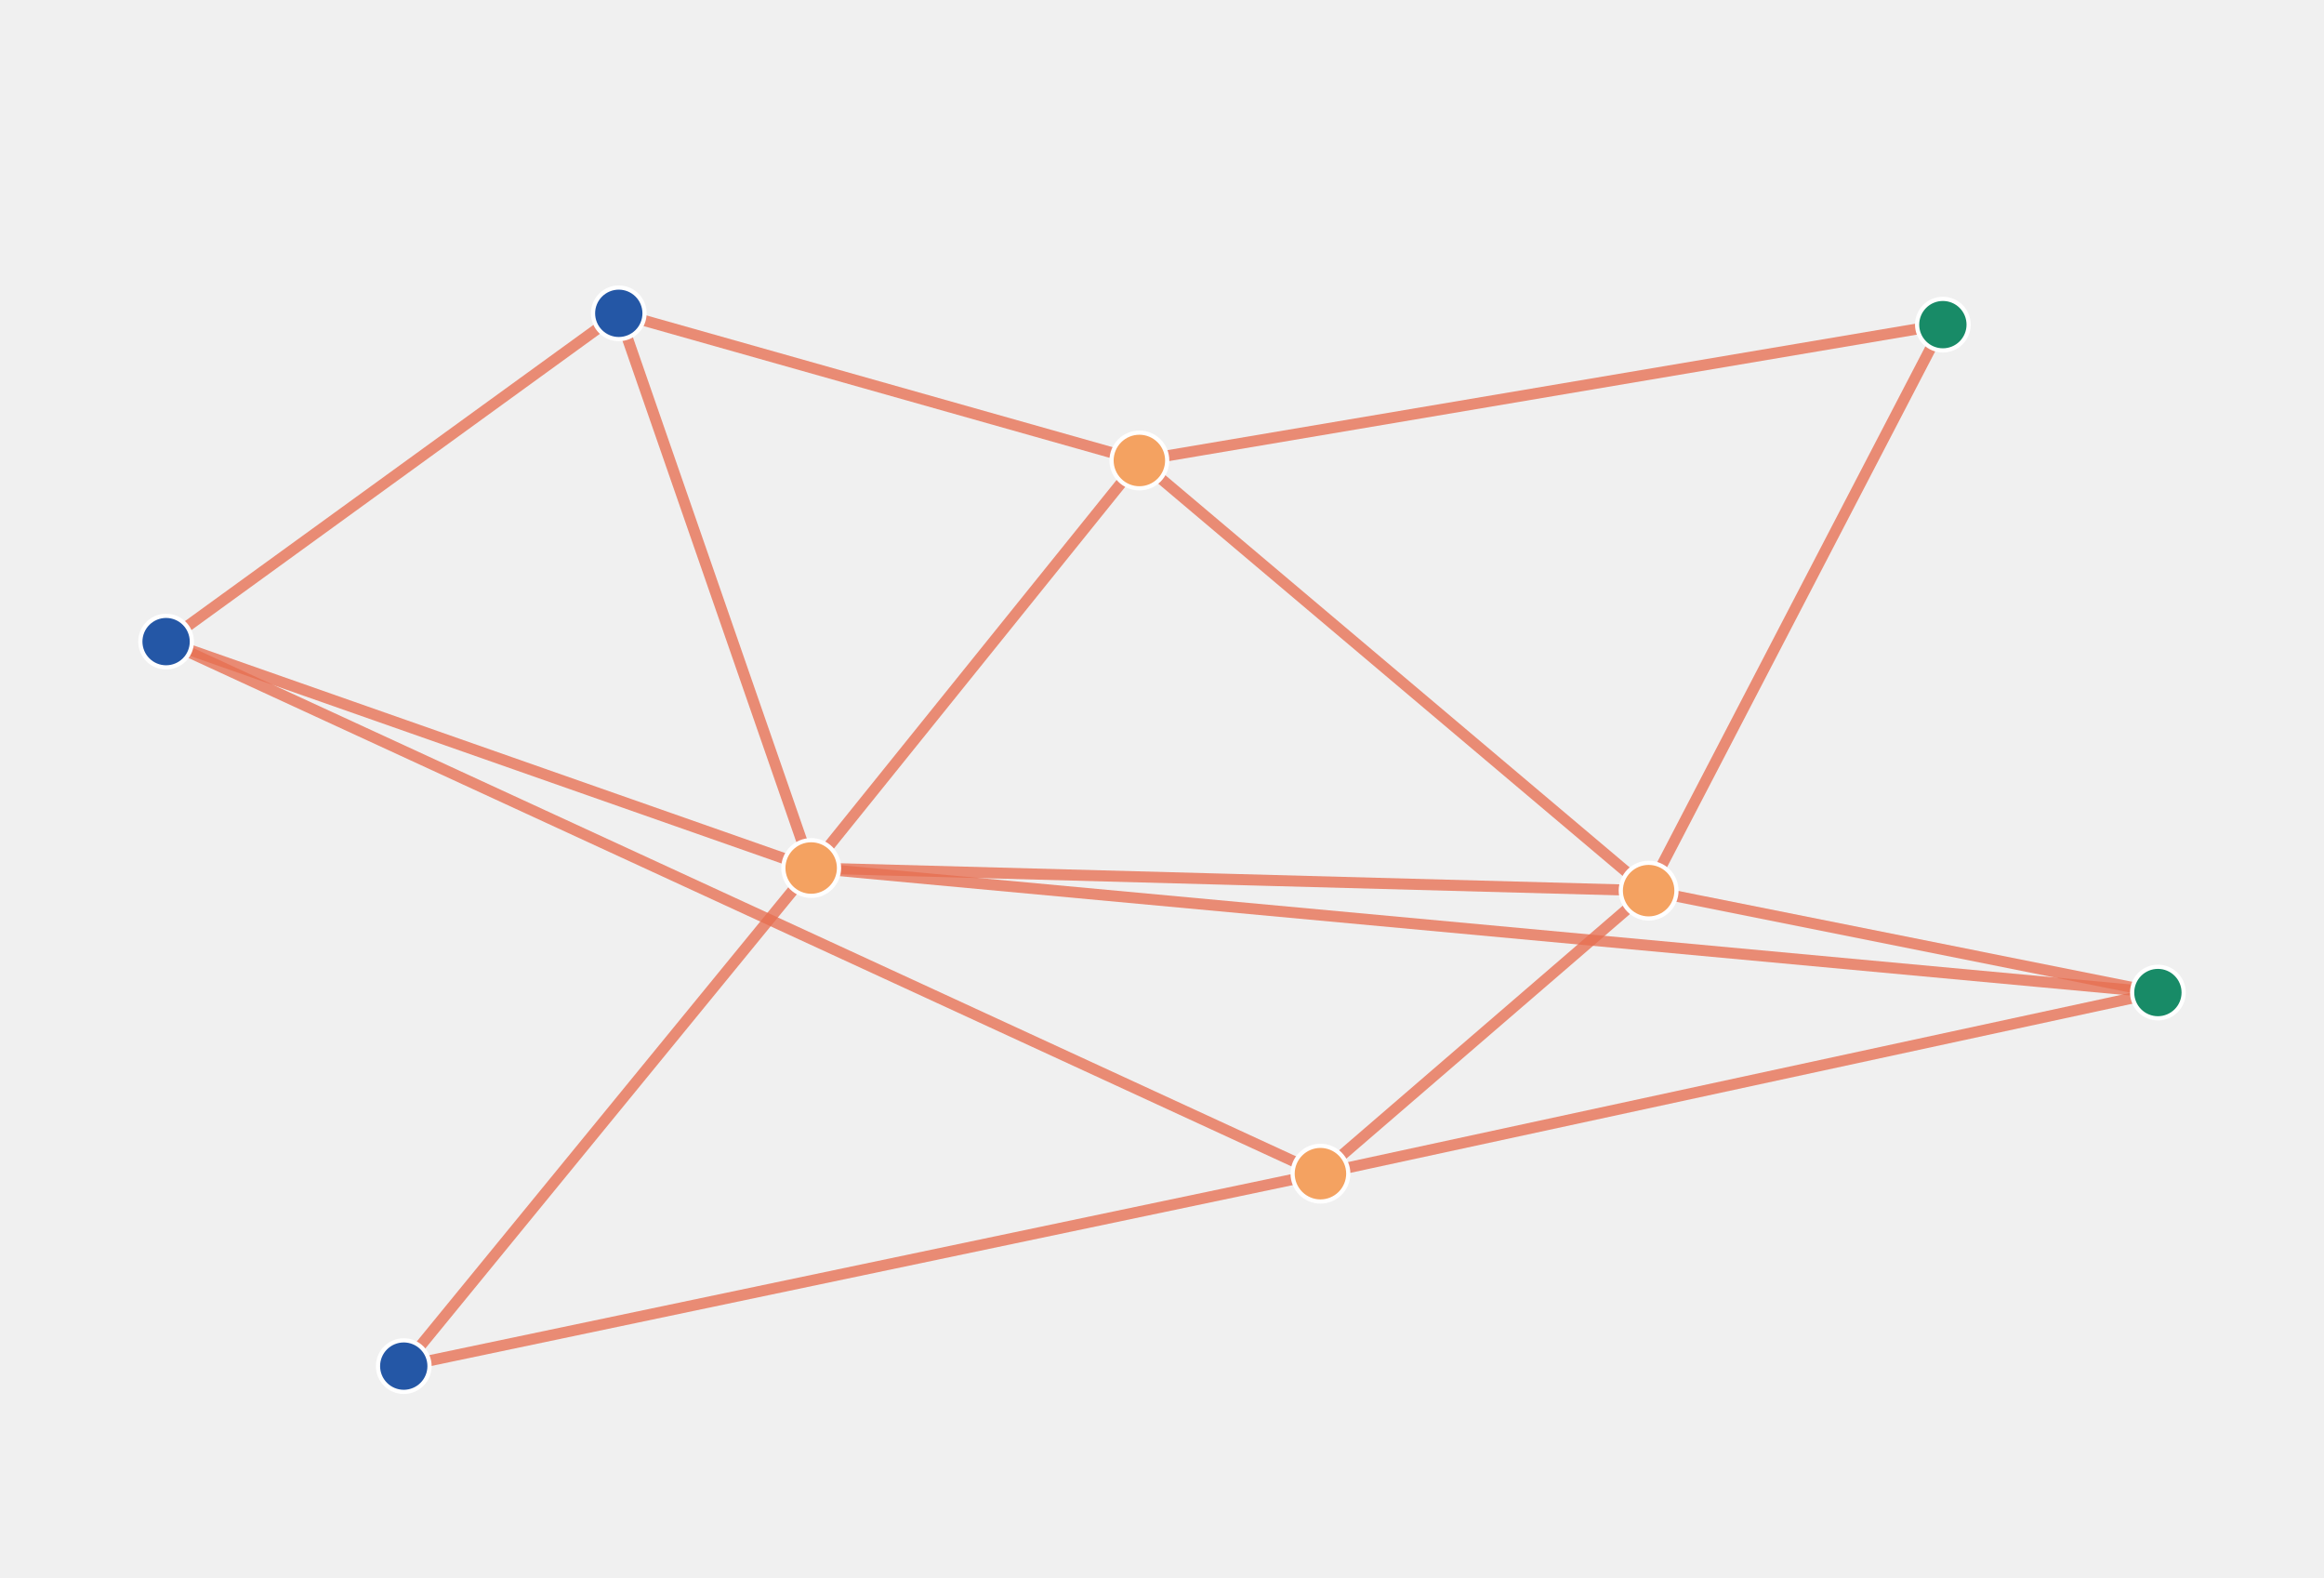
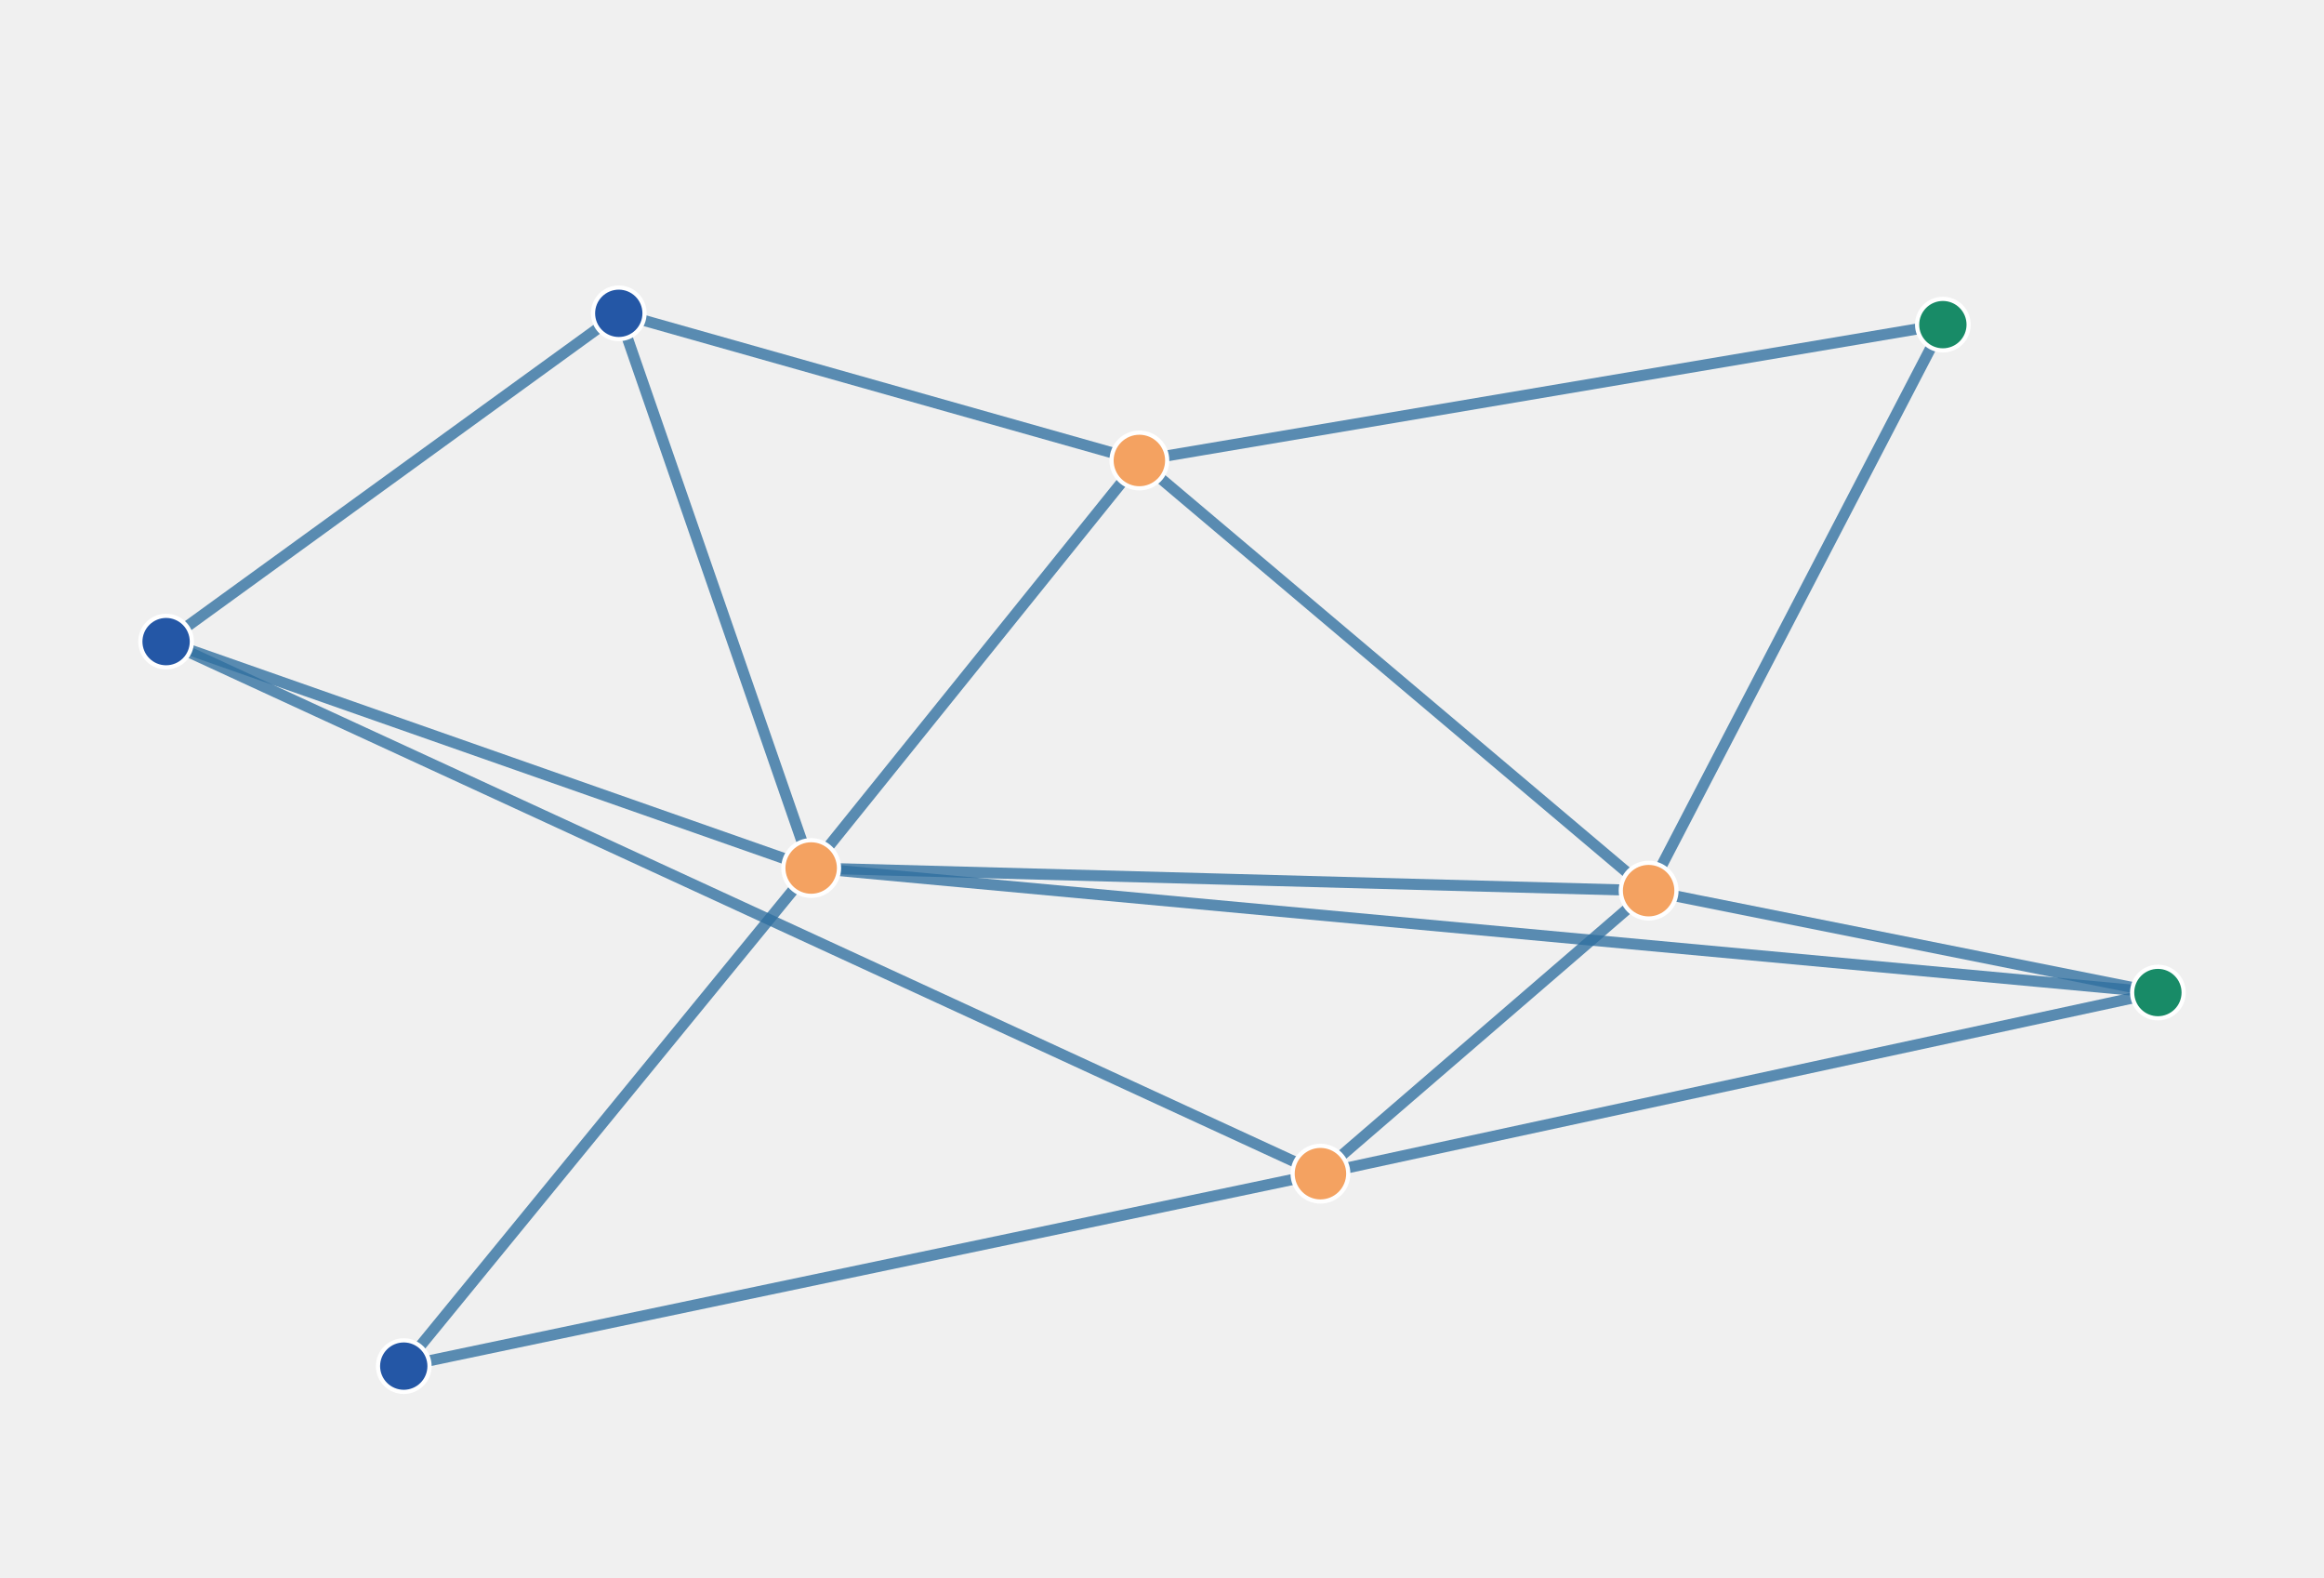
<svg xmlns="http://www.w3.org/2000/svg" xmlns:xlink="http://www.w3.org/1999/xlink" width="220.9pt" height="149.904pt" viewBox="0 0 220.9 149.904" version="1.1">
  <defs>
    <style type="text/css">*{stroke-linejoin: round; stroke-linecap: butt}</style>
  </defs>
  <g id="figure_1">
    <g id="patch_1">
      <path d="M -0 149.904 L 220.9 149.904 L 220.9 0 L -0 0 L -0 149.904 z " style="fill: none" />
    </g>
    <g id="axes_1">
      <g id="line2d_1">
-         <path d="M 15.788 60.968 L 58.816 29.773 " clip-path="url(#pba7db36d20)" style="fill: none; stroke: #e76f51; stroke-opacity: 0.78; stroke-width: 1.05; stroke-linecap: square" />
+         <path d="M 15.788 60.968 L 58.816 29.773 " clip-path="url(#pdd118e48d4)" style="fill: none; stroke: #2f6f9f; stroke-opacity: 0.78; stroke-width: 1.05; stroke-linecap: square" />
      </g>
      <g id="line2d_2">
-         <path d="M 15.788 60.968 L 77.103 82.482 " clip-path="url(#pba7db36d20)" style="fill: none; stroke: #e76f51; stroke-opacity: 0.78; stroke-width: 1.05; stroke-linecap: square" />
+         <path d="M 15.788 60.968 L 77.103 82.482 " clip-path="url(#pdd118e48d4)" style="fill: none; stroke: #2f6f9f; stroke-opacity: 0.78; stroke-width: 1.05; stroke-linecap: square" />
      </g>
      <g id="line2d_3">
-         <path d="M 15.788 60.968 L 125.51 111.526 " clip-path="url(#pba7db36d20)" style="fill: none; stroke: #e76f51; stroke-opacity: 0.78; stroke-width: 1.05; stroke-linecap: square" />
+         <path d="M 15.788 60.968 L 125.51 111.526 " clip-path="url(#pdd118e48d4)" style="fill: none; stroke: #2f6f9f; stroke-opacity: 0.78; stroke-width: 1.05; stroke-linecap: square" />
      </g>
      <g id="line2d_4">
-         <path d="M 38.378 129.813 L 77.103 82.482 " clip-path="url(#pba7db36d20)" style="fill: none; stroke: #e76f51; stroke-opacity: 0.78; stroke-width: 1.05; stroke-linecap: square" />
+         <path d="M 38.378 129.813 L 77.103 82.482 " clip-path="url(#pdd118e48d4)" style="fill: none; stroke: #2f6f9f; stroke-opacity: 0.78; stroke-width: 1.05; stroke-linecap: square" />
      </g>
      <g id="line2d_5">
-         <path d="M 38.378 129.813 L 125.51 111.526 " clip-path="url(#pba7db36d20)" style="fill: none; stroke: #e76f51; stroke-opacity: 0.78; stroke-width: 1.05; stroke-linecap: square" />
+         <path d="M 38.378 129.813 L 125.51 111.526 " clip-path="url(#pdd118e48d4)" style="fill: none; stroke: #2f6f9f; stroke-opacity: 0.78; stroke-width: 1.05; stroke-linecap: square" />
      </g>
      <g id="line2d_6">
-         <path d="M 58.816 29.773 L 77.103 82.482 " clip-path="url(#pba7db36d20)" style="fill: none; stroke: #e76f51; stroke-opacity: 0.78; stroke-width: 1.05; stroke-linecap: square" />
+         <path d="M 58.816 29.773 L 77.103 82.482 " clip-path="url(#pdd118e48d4)" style="fill: none; stroke: #2f6f9f; stroke-opacity: 0.78; stroke-width: 1.05; stroke-linecap: square" />
      </g>
      <g id="line2d_7">
-         <path d="M 58.816 29.773 L 108.299 43.757 " clip-path="url(#pba7db36d20)" style="fill: none; stroke: #e76f51; stroke-opacity: 0.78; stroke-width: 1.05; stroke-linecap: square" />
+         <path d="M 58.816 29.773 L 108.299 43.757 " clip-path="url(#pdd118e48d4)" style="fill: none; stroke: #2f6f9f; stroke-opacity: 0.78; stroke-width: 1.05; stroke-linecap: square" />
      </g>
      <g id="line2d_8">
-         <path d="M 77.103 82.482 L 108.299 43.757 " clip-path="url(#pba7db36d20)" style="fill: none; stroke: #e76f51; stroke-opacity: 0.78; stroke-width: 1.05; stroke-linecap: square" />
+         <path d="M 77.103 82.482 L 108.299 43.757 " clip-path="url(#pdd118e48d4)" style="fill: none; stroke: #2f6f9f; stroke-opacity: 0.78; stroke-width: 1.05; stroke-linecap: square" />
      </g>
      <g id="line2d_9">
-         <path d="M 77.103 82.482 L 156.705 84.633 " clip-path="url(#pba7db36d20)" style="fill: none; stroke: #e76f51; stroke-opacity: 0.78; stroke-width: 1.05; stroke-linecap: square" />
+         <path d="M 77.103 82.482 L 156.705 84.633 " clip-path="url(#pdd118e48d4)" style="fill: none; stroke: #2f6f9f; stroke-opacity: 0.78; stroke-width: 1.05; stroke-linecap: square" />
      </g>
      <g id="line2d_10">
-         <path d="M 77.103 82.482 L 205.112 94.315 " clip-path="url(#pba7db36d20)" style="fill: none; stroke: #e76f51; stroke-opacity: 0.78; stroke-width: 1.05; stroke-linecap: square" />
+         <path d="M 77.103 82.482 L 205.112 94.315 " clip-path="url(#pdd118e48d4)" style="fill: none; stroke: #2f6f9f; stroke-opacity: 0.78; stroke-width: 1.05; stroke-linecap: square" />
      </g>
      <g id="line2d_11">
-         <path d="M 108.299 43.757 L 156.705 84.633 " clip-path="url(#pba7db36d20)" style="fill: none; stroke: #e76f51; stroke-opacity: 0.78; stroke-width: 1.05; stroke-linecap: square" />
+         <path d="M 108.299 43.757 L 156.705 84.633 " clip-path="url(#pdd118e48d4)" style="fill: none; stroke: #2f6f9f; stroke-opacity: 0.78; stroke-width: 1.05; stroke-linecap: square" />
      </g>
      <g id="line2d_12">
-         <path d="M 108.299 43.757 L 184.674 30.848 " clip-path="url(#pba7db36d20)" style="fill: none; stroke: #e76f51; stroke-opacity: 0.78; stroke-width: 1.05; stroke-linecap: square" />
+         <path d="M 108.299 43.757 L 184.674 30.848 " clip-path="url(#pdd118e48d4)" style="fill: none; stroke: #2f6f9f; stroke-opacity: 0.78; stroke-width: 1.05; stroke-linecap: square" />
      </g>
      <g id="line2d_13">
-         <path d="M 125.51 111.526 L 156.705 84.633 " clip-path="url(#pba7db36d20)" style="fill: none; stroke: #e76f51; stroke-opacity: 0.78; stroke-width: 1.05; stroke-linecap: square" />
+         <path d="M 125.51 111.526 L 156.705 84.633 " clip-path="url(#pdd118e48d4)" style="fill: none; stroke: #2f6f9f; stroke-opacity: 0.78; stroke-width: 1.05; stroke-linecap: square" />
      </g>
      <g id="line2d_14">
-         <path d="M 125.51 111.526 L 205.112 94.315 " clip-path="url(#pba7db36d20)" style="fill: none; stroke: #e76f51; stroke-opacity: 0.78; stroke-width: 1.05; stroke-linecap: square" />
+         <path d="M 125.51 111.526 L 205.112 94.315 " clip-path="url(#pdd118e48d4)" style="fill: none; stroke: #2f6f9f; stroke-opacity: 0.78; stroke-width: 1.05; stroke-linecap: square" />
      </g>
      <g id="line2d_15">
-         <path d="M 156.705 84.633 L 184.674 30.848 " clip-path="url(#pba7db36d20)" style="fill: none; stroke: #e76f51; stroke-opacity: 0.78; stroke-width: 1.05; stroke-linecap: square" />
+         <path d="M 156.705 84.633 L 184.674 30.848 " clip-path="url(#pdd118e48d4)" style="fill: none; stroke: #2f6f9f; stroke-opacity: 0.78; stroke-width: 1.05; stroke-linecap: square" />
      </g>
      <g id="line2d_16">
-         <path d="M 156.705 84.633 L 205.112 94.315 " clip-path="url(#pba7db36d20)" style="fill: none; stroke: #e76f51; stroke-opacity: 0.78; stroke-width: 1.05; stroke-linecap: square" />
+         <path d="M 156.705 84.633 L 205.112 94.315 " clip-path="url(#pdd118e48d4)" style="fill: none; stroke: #2f6f9f; stroke-opacity: 0.78; stroke-width: 1.05; stroke-linecap: square" />
      </g>
      <g id="PathCollection_1">
        <defs>
-           <path id="m03c0a19ac9" d="M 0 2.449 C 0.65 2.449 1.273 2.191 1.732 1.732 C 2.191 1.273 2.449 0.65 2.449 0 C 2.449 -0.65 2.191 -1.273 1.732 -1.732 C 1.273 -2.191 0.65 -2.449 0 -2.449 C -0.65 -2.449 -1.273 -2.191 -1.732 -1.732 C -2.191 -1.273 -2.449 -0.65 -2.449 0 C -2.449 0.65 -2.191 1.273 -1.732 1.732 C -1.273 2.191 -0.65 2.449 0 2.449 z " style="stroke: #ffffff; stroke-width: 0.4" />
+           <path id="m243b03a6a1" d="M 0 2.449 C 0.65 2.449 1.273 2.191 1.732 1.732 C 2.191 1.273 2.449 0.65 2.449 0 C 2.449 -0.65 2.191 -1.273 1.732 -1.732 C 1.273 -2.191 0.65 -2.449 0 -2.449 C -0.65 -2.449 -1.273 -2.191 -1.732 -1.732 C -2.191 -1.273 -2.449 -0.65 -2.449 0 C -2.449 0.65 -2.191 1.273 -1.732 1.732 C -1.273 2.191 -0.65 2.449 0 2.449 z " style="stroke: #ffffff; stroke-width: 0.4" />
        </defs>
-         <g clip-path="url(#pba7db36d20)">
-           <use xlink:href="#m03c0a19ac9" x="15.788" y="60.968" style="fill: #2457a6; stroke: #ffffff; stroke-width: 0.4" />
-           <use xlink:href="#m03c0a19ac9" x="38.378" y="129.813" style="fill: #2457a6; stroke: #ffffff; stroke-width: 0.4" />
-           <use xlink:href="#m03c0a19ac9" x="58.816" y="29.773" style="fill: #2457a6; stroke: #ffffff; stroke-width: 0.4" />
+         <g clip-path="url(#pdd118e48d4)">
+           <use xlink:href="#m243b03a6a1" x="15.788" y="60.968" style="fill: #2457a6; stroke: #ffffff; stroke-width: 0.4" />
+           <use xlink:href="#m243b03a6a1" x="38.378" y="129.813" style="fill: #2457a6; stroke: #ffffff; stroke-width: 0.4" />
+           <use xlink:href="#m243b03a6a1" x="58.816" y="29.773" style="fill: #2457a6; stroke: #ffffff; stroke-width: 0.4" />
        </g>
      </g>
      <g id="PathCollection_2">
        <defs>
-           <path id="m9004a8c564" d="M 0 2.449 C 0.65 2.449 1.273 2.191 1.732 1.732 C 2.191 1.273 2.449 0.65 2.449 0 C 2.449 -0.65 2.191 -1.273 1.732 -1.732 C 1.273 -2.191 0.65 -2.449 0 -2.449 C -0.65 -2.449 -1.273 -2.191 -1.732 -1.732 C -2.191 -1.273 -2.449 -0.65 -2.449 0 C -2.449 0.65 -2.191 1.273 -1.732 1.732 C -1.273 2.191 -0.65 2.449 0 2.449 z " style="stroke: #ffffff; stroke-width: 0.4" />
+           <path id="mbbf2ccf488" d="M 0 2.449 C 0.65 2.449 1.273 2.191 1.732 1.732 C 2.191 1.273 2.449 0.65 2.449 0 C 2.449 -0.65 2.191 -1.273 1.732 -1.732 C 1.273 -2.191 0.65 -2.449 0 -2.449 C -0.65 -2.449 -1.273 -2.191 -1.732 -1.732 C -2.191 -1.273 -2.449 -0.65 -2.449 0 C -2.449 0.65 -2.191 1.273 -1.732 1.732 C -1.273 2.191 -0.65 2.449 0 2.449 z " style="stroke: #ffffff; stroke-width: 0.4" />
        </defs>
-         <g clip-path="url(#pba7db36d20)">
-           <use xlink:href="#m9004a8c564" x="184.674" y="30.848" style="fill: #188b67; stroke: #ffffff; stroke-width: 0.4" />
-           <use xlink:href="#m9004a8c564" x="205.112" y="94.315" style="fill: #188b67; stroke: #ffffff; stroke-width: 0.4" />
+         <g clip-path="url(#pdd118e48d4)">
+           <use xlink:href="#mbbf2ccf488" x="184.674" y="30.848" style="fill: #188b67; stroke: #ffffff; stroke-width: 0.4" />
+           <use xlink:href="#mbbf2ccf488" x="205.112" y="94.315" style="fill: #188b67; stroke: #ffffff; stroke-width: 0.4" />
        </g>
      </g>
      <g id="PathCollection_3">
        <defs>
-           <path id="mc48662a557" d="M 0 2.646 C 0.702 2.646 1.375 2.367 1.871 1.871 C 2.367 1.375 2.646 0.702 2.646 0 C 2.646 -0.702 2.367 -1.375 1.871 -1.871 C 1.375 -2.367 0.702 -2.646 0 -2.646 C -0.702 -2.646 -1.375 -2.367 -1.871 -1.871 C -2.367 -1.375 -2.646 -0.702 -2.646 0 C -2.646 0.702 -2.367 1.375 -1.871 1.871 C -1.375 2.367 -0.702 2.646 0 2.646 z " style="stroke: #ffffff; stroke-width: 0.4" />
+           <path id="m1b52dc76c2" d="M 0 2.646 C 0.702 2.646 1.375 2.367 1.871 1.871 C 2.367 1.375 2.646 0.702 2.646 0 C 2.646 -0.702 2.367 -1.375 1.871 -1.871 C 1.375 -2.367 0.702 -2.646 0 -2.646 C -0.702 -2.646 -1.375 -2.367 -1.871 -1.871 C -2.367 -1.375 -2.646 -0.702 -2.646 0 C -2.646 0.702 -2.367 1.375 -1.871 1.871 C -1.375 2.367 -0.702 2.646 0 2.646 z " style="stroke: #ffffff; stroke-width: 0.4" />
        </defs>
-         <g clip-path="url(#pba7db36d20)">
-           <use xlink:href="#mc48662a557" x="77.103" y="82.482" style="fill: #f4a261; stroke: #ffffff; stroke-width: 0.4" />
-           <use xlink:href="#mc48662a557" x="108.299" y="43.757" style="fill: #f4a261; stroke: #ffffff; stroke-width: 0.4" />
-           <use xlink:href="#mc48662a557" x="125.51" y="111.526" style="fill: #f4a261; stroke: #ffffff; stroke-width: 0.4" />
-           <use xlink:href="#mc48662a557" x="156.705" y="84.633" style="fill: #f4a261; stroke: #ffffff; stroke-width: 0.4" />
+         <g clip-path="url(#pdd118e48d4)">
+           <use xlink:href="#m1b52dc76c2" x="77.103" y="82.482" style="fill: #f4a261; stroke: #ffffff; stroke-width: 0.4" />
+           <use xlink:href="#m1b52dc76c2" x="108.299" y="43.757" style="fill: #f4a261; stroke: #ffffff; stroke-width: 0.4" />
+           <use xlink:href="#m1b52dc76c2" x="125.51" y="111.526" style="fill: #f4a261; stroke: #ffffff; stroke-width: 0.4" />
+           <use xlink:href="#m1b52dc76c2" x="156.705" y="84.633" style="fill: #f4a261; stroke: #ffffff; stroke-width: 0.4" />
        </g>
      </g>
    </g>
  </g>
  <defs>
-     <clipPath id="pba7db36d20">
+     <clipPath id="pdd118e48d4">
      <rect x="2.88" y="2.88" width="215.14" height="144.144" />
    </clipPath>
  </defs>
</svg>
